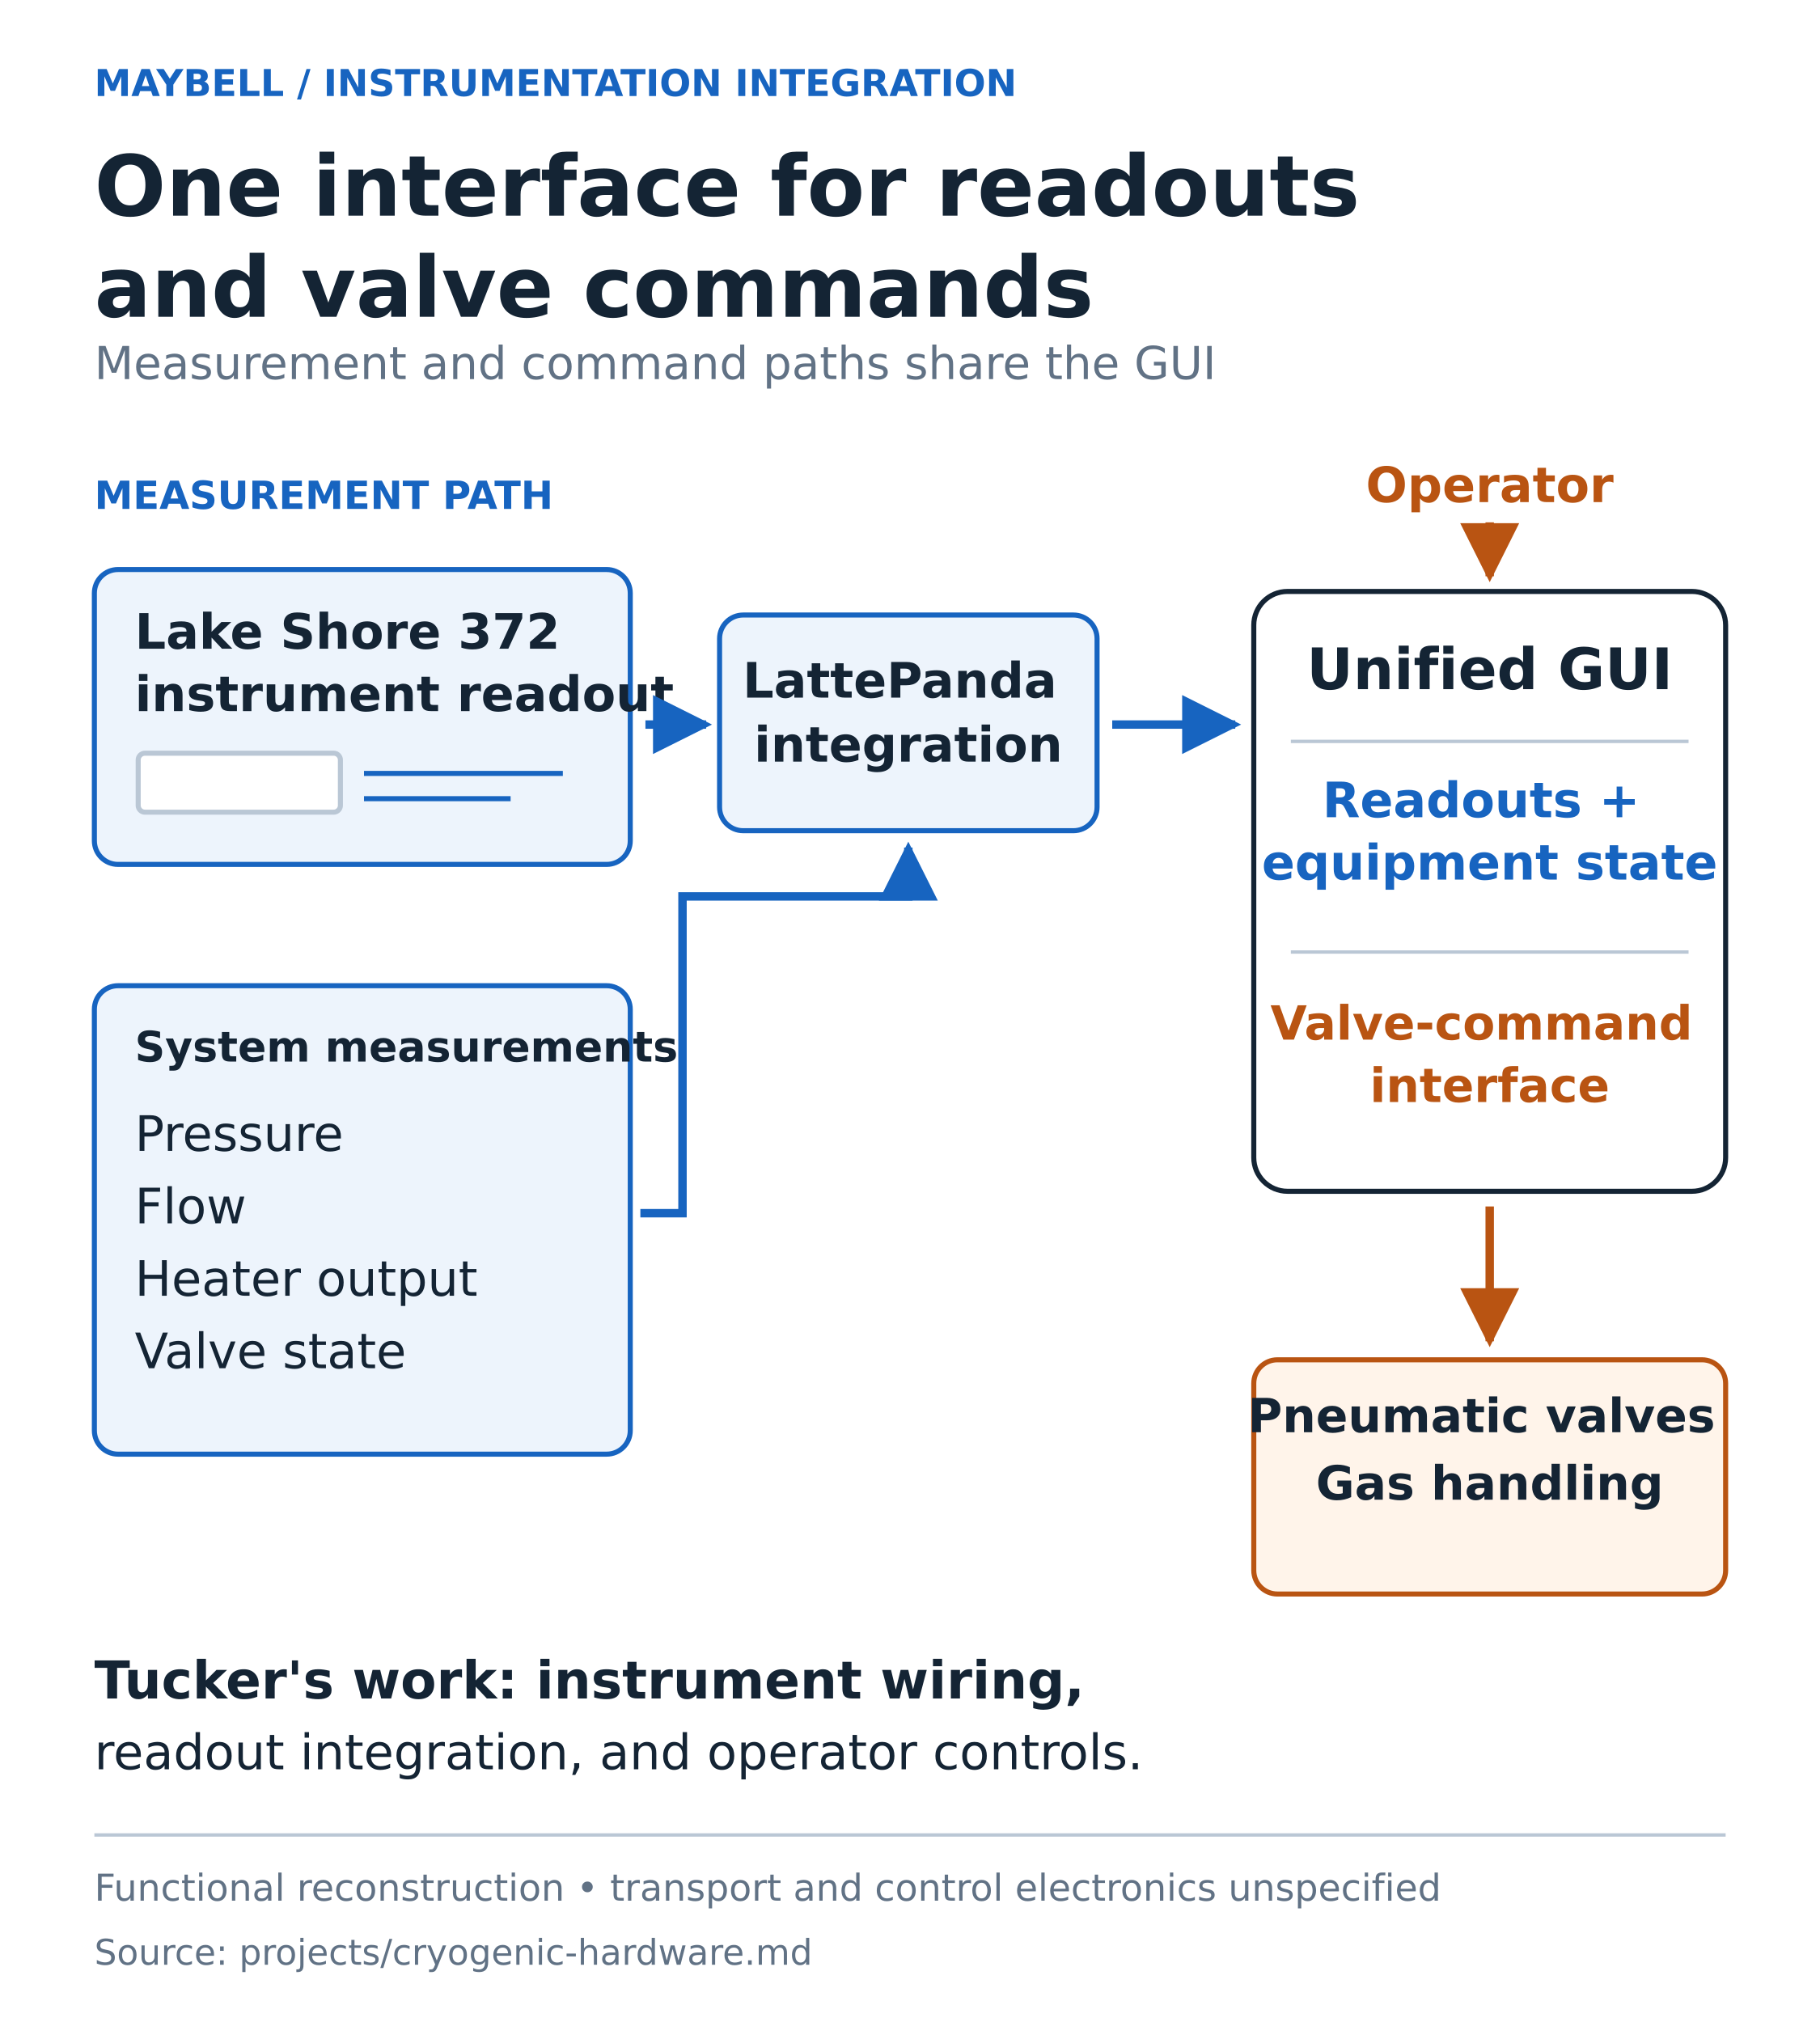
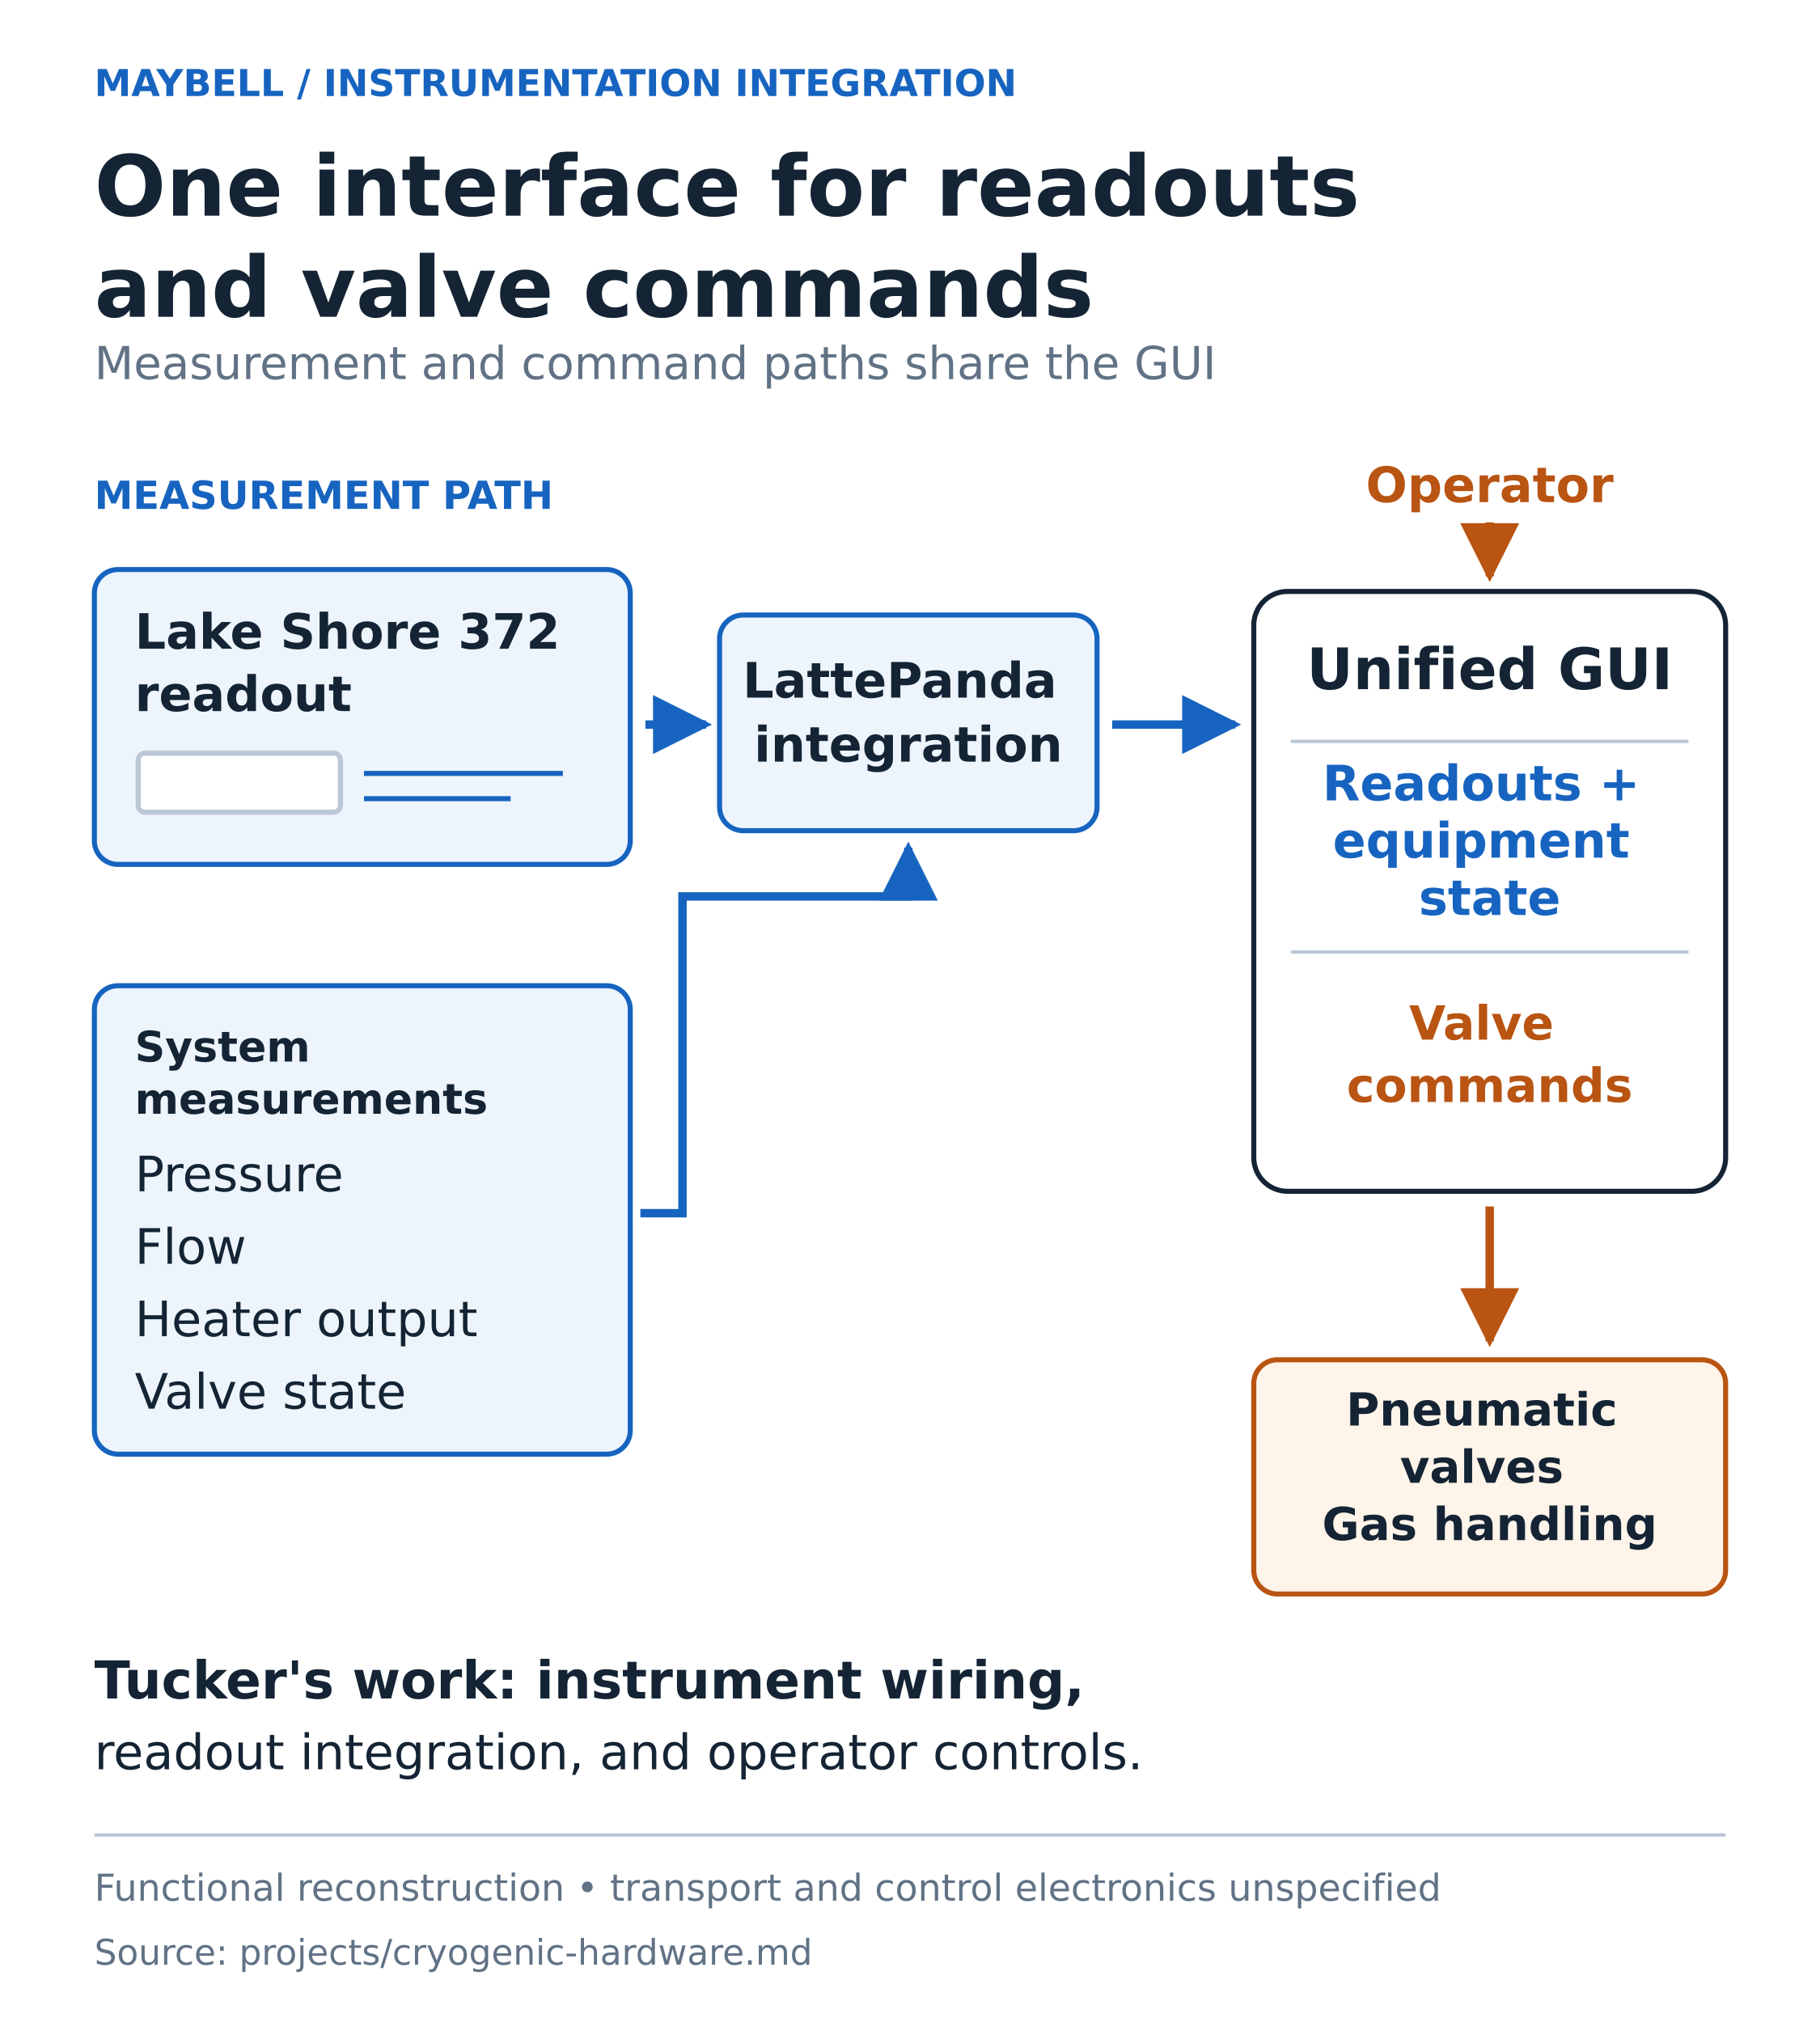
<svg xmlns="http://www.w3.org/2000/svg" width="1080" height="1200" viewBox="0 0 1080 1200" role="img" aria-labelledby="title desc">
  <defs>
    <marker id="blue" viewBox="0 0 10 10" refX="9" refY="5" markerWidth="7" markerHeight="7" orient="auto-start-reverse">
      <path d="M 0 0 L 10 5 L 0 10 z" fill="#1764C0" />
    </marker>
    <marker id="orange" viewBox="0 0 10 10" refX="9" refY="5" markerWidth="7" markerHeight="7" orient="auto-start-reverse">
      <path d="M 0 0 L 10 5 L 0 10 z" fill="#B95412" />
    </marker>
  </defs>
  <rect width="1080" height="1200" fill="#FFFFFF" />
  <g font-family="DejaVu Sans, Arial, sans-serif">
    <text x="56" y="57" fill="#1764C0" font-size="22" font-weight="700" text-anchor="start">
      <tspan x="56" dy="0">MAYBELL / INSTRUMENTATION INTEGRATION</tspan>
    </text>
    <text x="56" y="128" fill="#142434" font-size="50" font-weight="700" text-anchor="start">
      <tspan x="56" dy="0">One interface for readouts</tspan>
      <tspan x="56" dy="60">and valve commands</tspan>
    </text>
    <text x="56" y="225" fill="#617285" font-size="27" font-weight="400" text-anchor="start">
      <tspan x="56" dy="0">Measurement and command paths share the GUI</tspan>
    </text>
    <text x="56" y="302" fill="#1764C0" font-size="23" font-weight="700" text-anchor="start">
      <tspan x="56" dy="0">MEASUREMENT PATH</tspan>
    </text>
    <rect x="56" y="338" width="318" height="175" rx="14" fill="#EDF4FC" stroke="#1764C0" stroke-width="3" />
    <text x="80" y="385" fill="#142434" font-size="29" font-weight="700" text-anchor="start">
      <tspan x="80" dy="0">Lake Shore 372</tspan>
-       <tspan x="80" dy="37">instrument readout</tspan>
+       <tspan x="80" dy="37">readout</tspan>
    </text>
    <rect x="82" y="447" width="120" height="35" rx="4" fill="#FFFFFF" stroke="#BAC7D5" stroke-width="3" />
    <line x1="216" y1="459" x2="334" y2="459" stroke="#1764C0" stroke-width="3" />
    <line x1="216" y1="474" x2="303" y2="474" stroke="#1764C0" stroke-width="3" />
    <rect x="427" y="365" width="224" height="128" rx="14" fill="#EDF4FC" stroke="#1764C0" stroke-width="3" />
    <text x="539" y="414" fill="#142434" font-size="29" font-weight="700" text-anchor="middle">
      <tspan x="539" dy="0">LattePanda</tspan>
      <tspan x="539" dy="38">integration</tspan>
    </text>
    <line x1="383" y1="430" x2="419" y2="430" stroke="#1764C0" stroke-width="5" marker-end="url(#blue)" />
    <line x1="660" y1="430" x2="733" y2="430" stroke="#1764C0" stroke-width="5" marker-end="url(#blue)" />
    <rect x="56" y="585" width="318" height="278" rx="14" fill="#EDF4FC" stroke="#1764C0" stroke-width="3" />
    <text x="80" y="630" fill="#142434" font-size="25" font-weight="700" text-anchor="start">
-       <tspan x="80" dy="0">System measurements</tspan>
+       <tspan x="80" dy="0">System</tspan>
+       <tspan x="80" dy="31">measurements</tspan>
    </text>
-     <text x="80" y="683" fill="#142434" font-size="29" font-weight="400" text-anchor="start">
+     <text x="80" y="707" fill="#142434" font-size="29" font-weight="400" text-anchor="start">
      <tspan x="80" dy="0">Pressure</tspan>
      <tspan x="80" dy="43">Flow</tspan>
      <tspan x="80" dy="43">Heater output</tspan>
      <tspan x="80" dy="43">Valve state</tspan>
    </text>
    <path d="M 380 720 H 405 V 532 H 539 V 503" fill="none" stroke="#1764C0" stroke-width="5" marker-end="url(#blue)" />
    <rect x="744" y="351" width="280" height="356" rx="20" fill="#FFFFFF" stroke="#142434" stroke-width="3" />
    <text x="884" y="409" fill="#142434" font-size="34" font-weight="700" text-anchor="middle">
      <tspan x="884" dy="0">Unified GUI</tspan>
    </text>
    <line x1="766" y1="440" x2="1002" y2="440" stroke="#BAC7D5" stroke-width="2" />
-     <text x="884" y="485" fill="#1764C0" font-size="29" font-weight="700" text-anchor="middle">
+     <text x="884" y="475" fill="#1764C0" font-size="29" font-weight="700" text-anchor="middle">
      <tspan x="884" dy="0">Readouts +</tspan>
-       <tspan x="884" dy="37">equipment state</tspan>
+       <tspan x="884" dy="34">equipment</tspan>
+       <tspan x="884" dy="34">state</tspan>
    </text>
    <line x1="766" y1="565" x2="1002" y2="565" stroke="#BAC7D5" stroke-width="2" />
    <text x="884" y="617" fill="#B95412" font-size="28" font-weight="700" text-anchor="middle">
-       <tspan x="884" dy="0">Valve-command</tspan>
-       <tspan x="884" dy="37">interface</tspan>
+       <tspan x="884" dy="0">Valve</tspan>
+       <tspan x="884" dy="37">commands</tspan>
    </text>
    <text x="884" y="298" fill="#B95412" font-size="29" font-weight="700" text-anchor="middle">
      <tspan x="884" dy="0">Operator</tspan>
    </text>
    <line x1="884" y1="310" x2="884" y2="342" stroke="#B95412" stroke-width="5" marker-end="url(#orange)" />
    <line x1="884" y1="716" x2="884" y2="796" stroke="#B95412" stroke-width="5" marker-end="url(#orange)" />
    <rect x="744" y="807" width="280" height="139" rx="14" fill="#FFF4EA" stroke="#B95412" stroke-width="3" />
-     <text x="884" y="850" fill="#142434" font-size="28" font-weight="700" text-anchor="middle">
-       <tspan x="884" dy="0">Pneumatic valves</tspan>
-       <tspan x="884" dy="40">Gas handling</tspan>
+     <text x="884" y="846" fill="#142434" font-size="27" font-weight="700" text-anchor="middle">
+       <tspan x="884" dy="0">Pneumatic</tspan>
+       <tspan x="884" dy="34">valves</tspan>
+       <tspan x="884" dy="34">Gas handling</tspan>
    </text>
    <text x="56" y="1008" fill="#142434" font-size="31" font-weight="700" text-anchor="start">
      <tspan x="56" dy="0">Tucker's work: instrument wiring,</tspan>
    </text>
    <text x="56" y="1050" fill="#142434" font-size="29" font-weight="400" text-anchor="start">
      <tspan x="56" dy="0">readout integration, and operator controls.</tspan>
    </text>
    <line x1="56" y1="1089" x2="1024" y2="1089" stroke="#BAC7D5" stroke-width="2" />
    <text x="56" y="1128" fill="#617285" font-size="22" font-weight="400" text-anchor="start">
      <tspan x="56" dy="0">Functional reconstruction • transport and control electronics unspecified</tspan>
    </text>
    <text x="56" y="1166" fill="#617285" font-size="21" font-weight="400" text-anchor="start">
      <tspan x="56" dy="0">Source: projects/cryogenic-hardware.md</tspan>
    </text>
  </g>
</svg>
